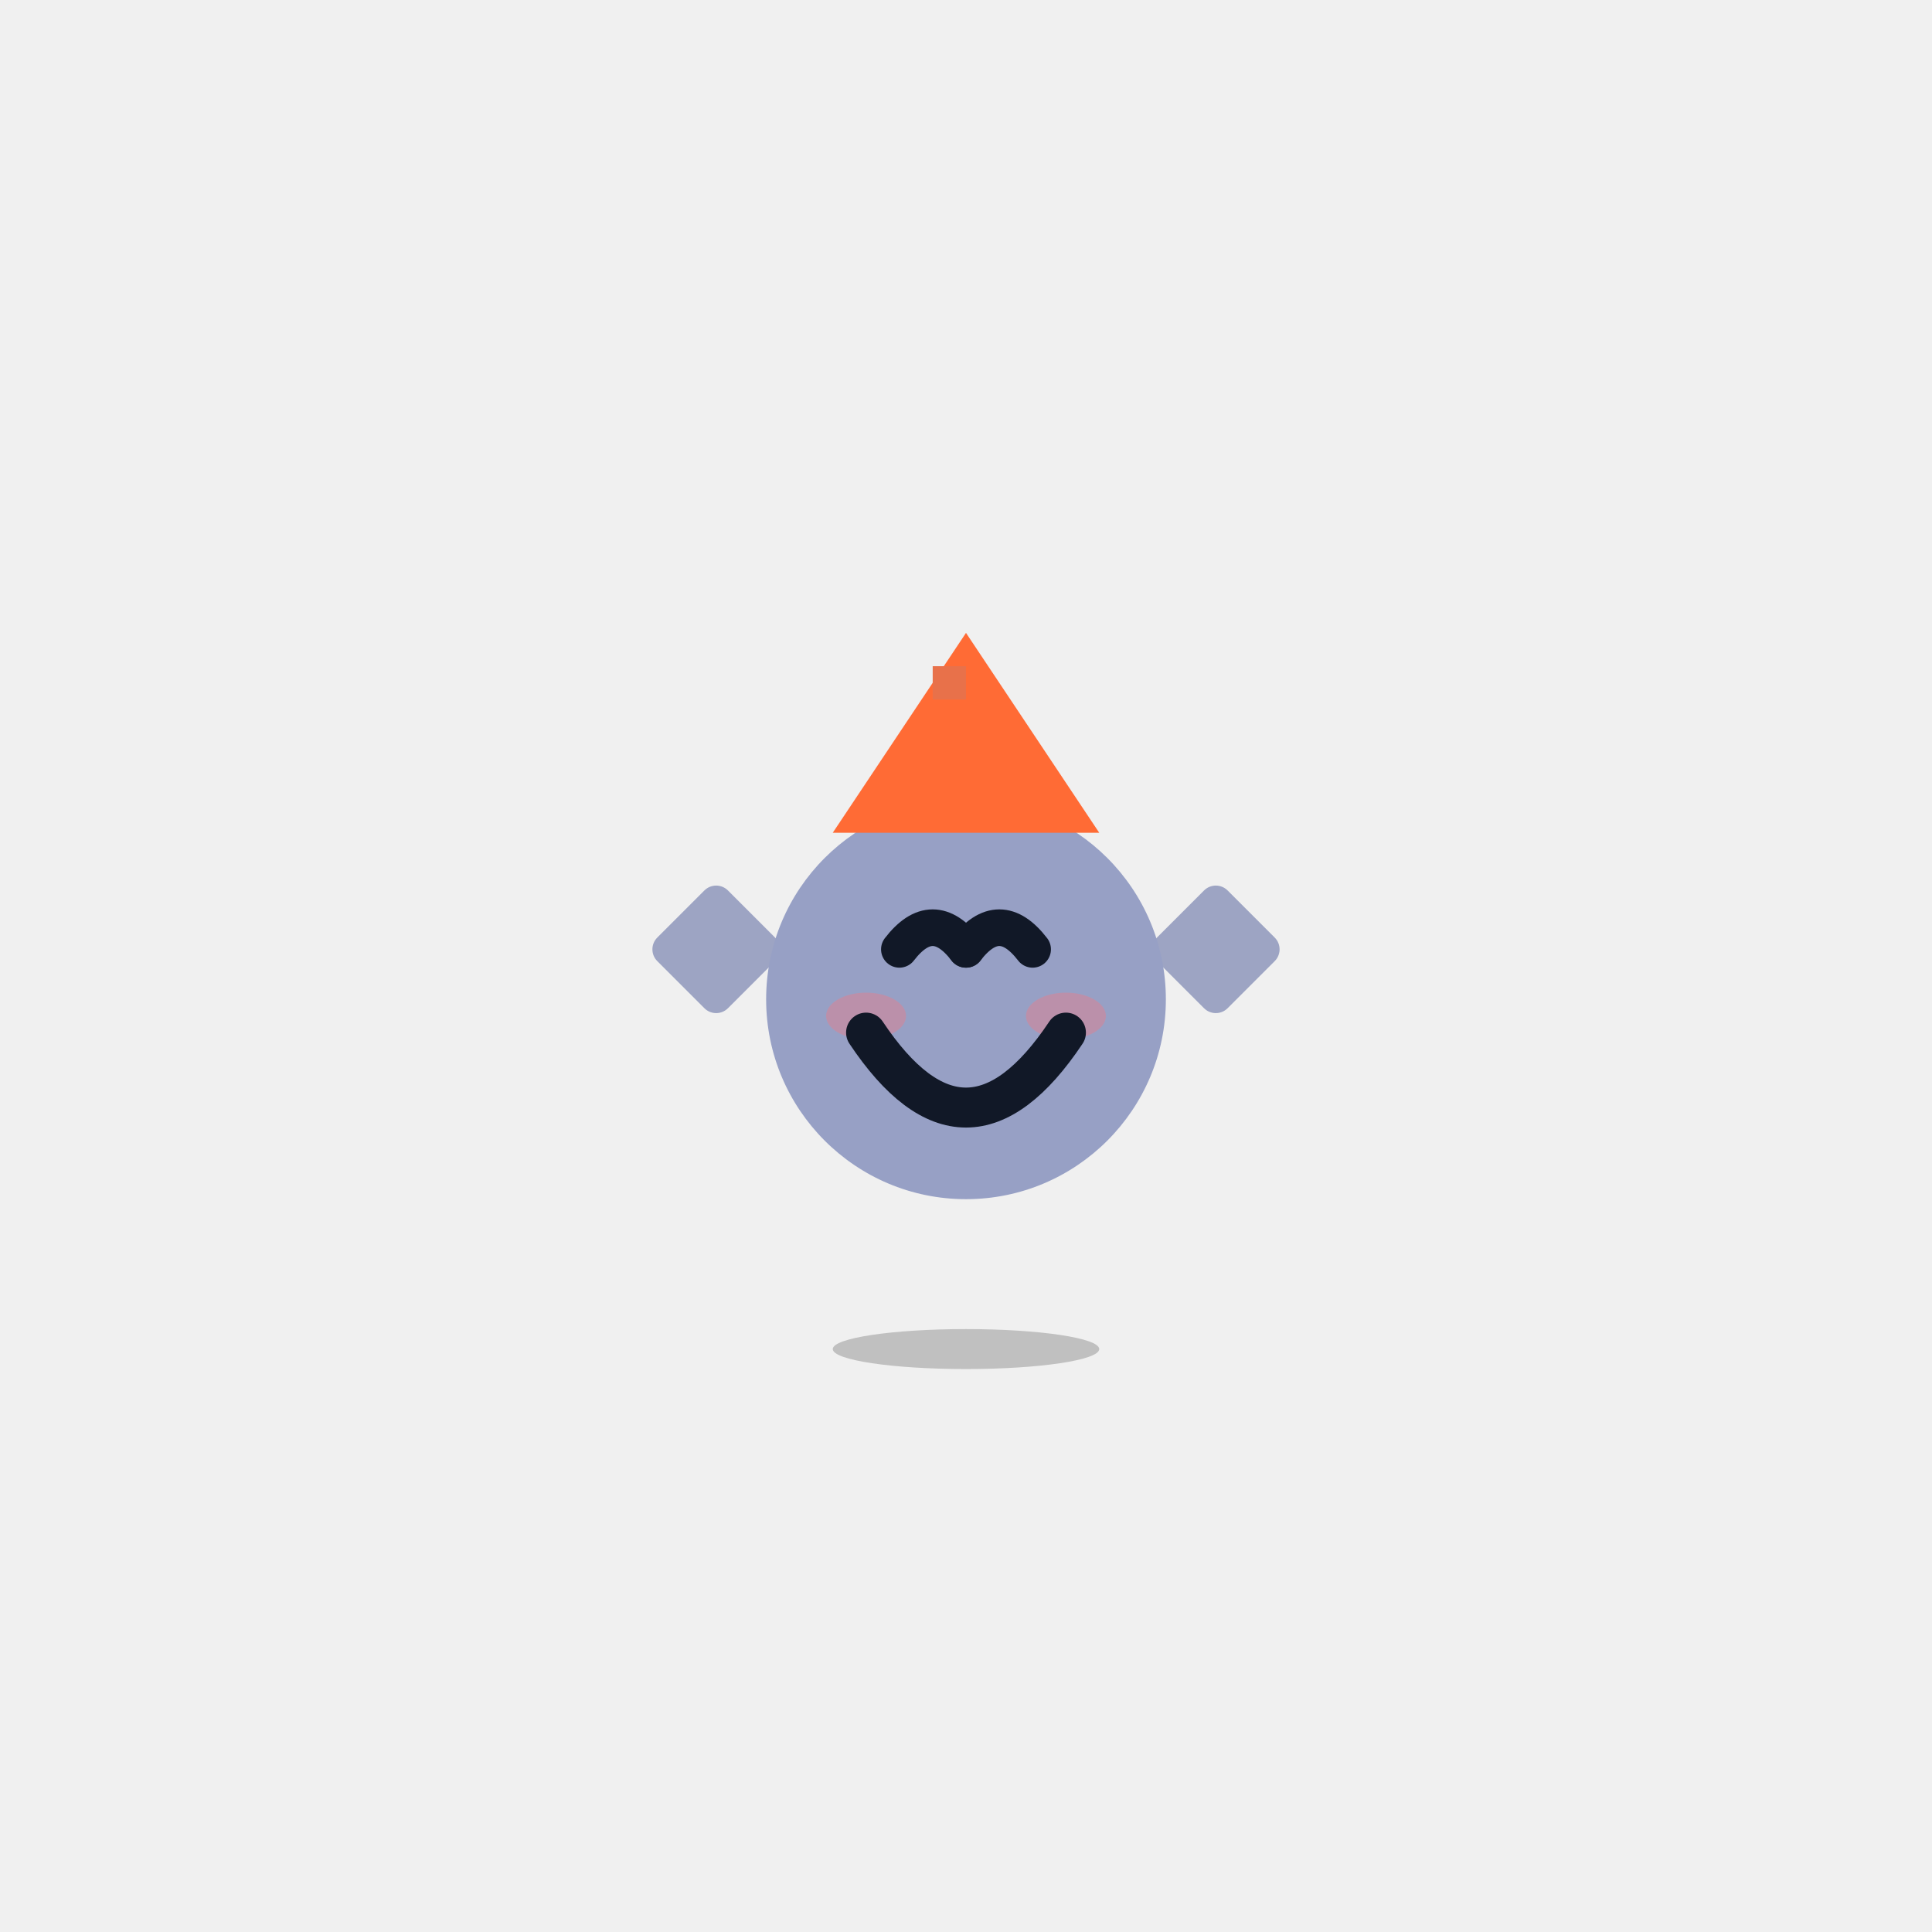
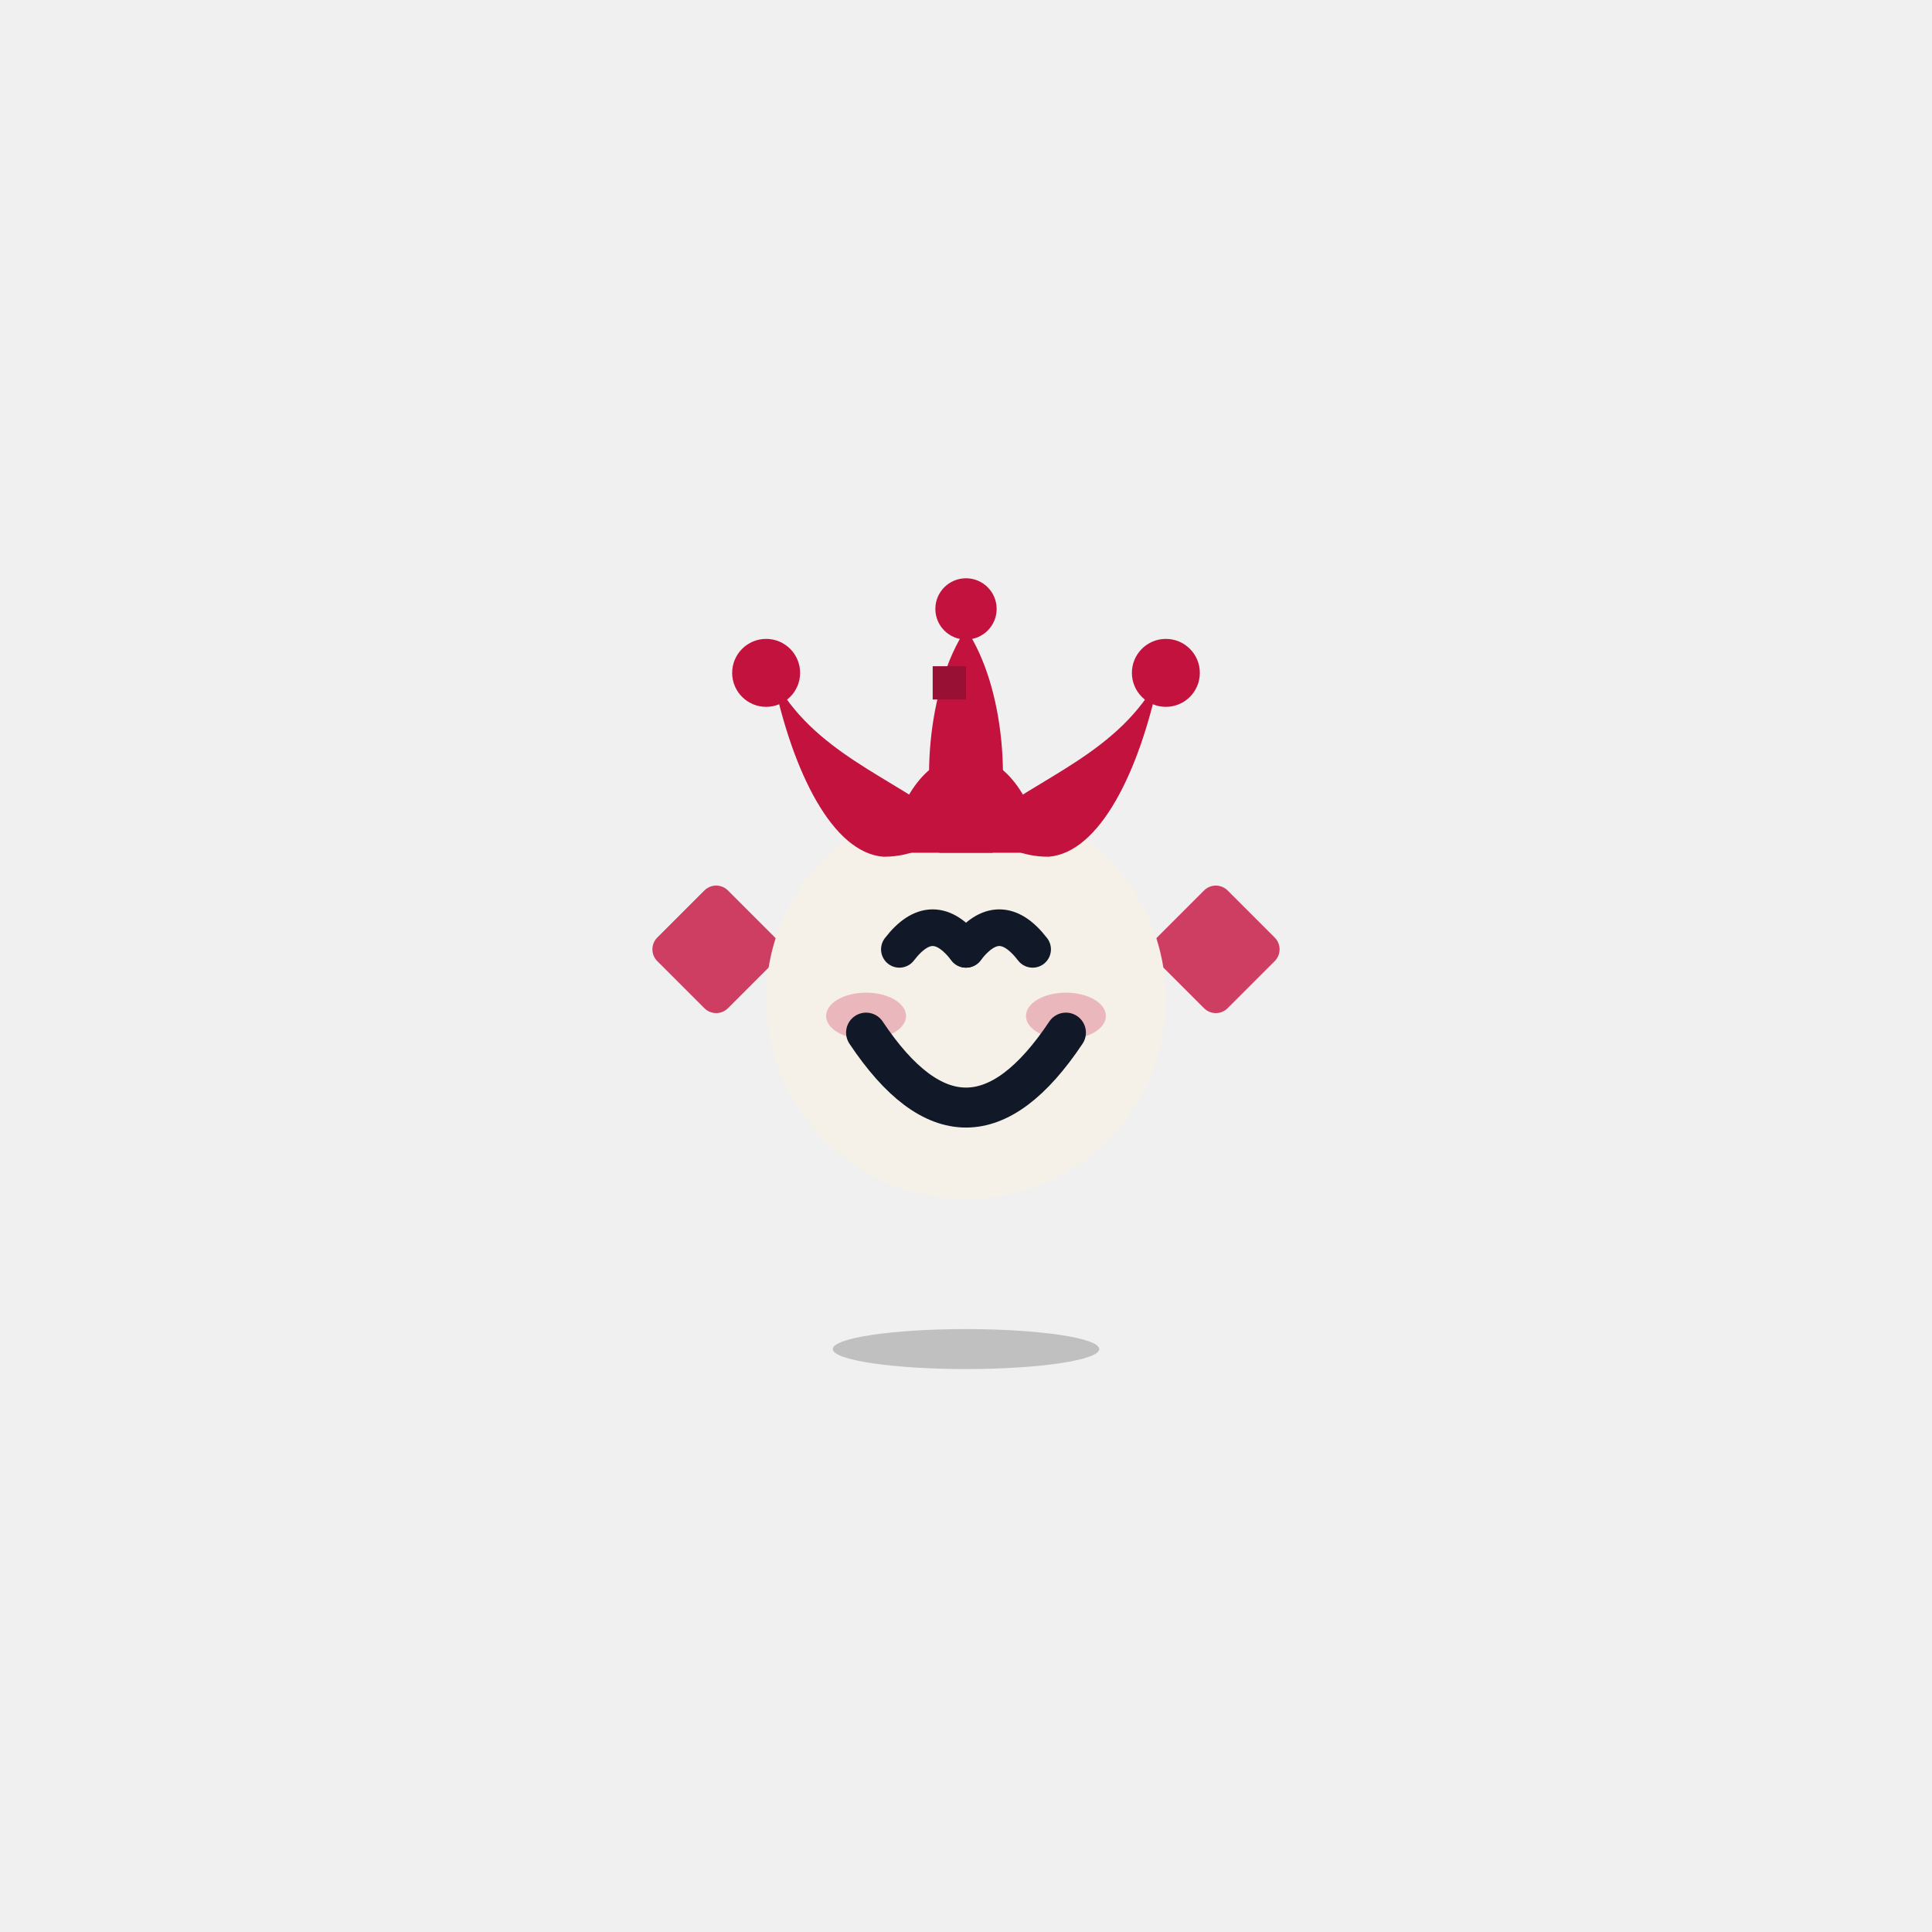
<svg xmlns="http://www.w3.org/2000/svg" viewBox="-18 -18 58 58" fill="none">
  <defs>
    <style>
      /* `done` = full happy animation + a pixel bubble overlay holding
         a green check. The happy half gives personality (jumps, waving
         arms, ^^ eyes, blush, sparkles). The bubble half carries the
         semantic "task completed" signal. Both loop infinitely — the
         state machine's AUTO_RETURN handles cleanup after a few seconds,
         same as the old `happy` wiring. */

      /* === Happy body (identical timings to happy.svg) === */
      .done-body {
        transform-origin: 11px 18px;
        animation: done-jump 1s ease-in-out infinite;
      }
      .done-shadow {
        transform-origin: 11px 22.5px;
        animation: done-shadow 1s ease-in-out infinite;
      }
      .done-arm-l {
        transform-origin: 3.5px 10.5px;
        animation: done-arm-l 0.5s ease-in-out infinite alternate;
      }
      .done-arm-r {
        transform-origin: 18.5px 10.5px;
        animation: done-arm-r 0.5s ease-in-out infinite alternate;
      }
      .done-spark { opacity: 0; }
      .done-sp1 { animation: done-spark-flash 1.5s step-end infinite; animation-delay: 0s; }
      .done-sp2 { animation: done-spark-flash 1.5s step-end infinite; animation-delay: 0.5s; }
      .done-sp3 { animation: done-spark-flash 1.5s step-end infinite; animation-delay: 1s; }
      .done-sp4 { animation: done-spark-flash 1.5s step-end infinite; animation-delay: 0.75s; }

      /* === Bubble overlay — "speaking at you from the side" ===
         Positioned fully to the right of the pet's body, at face level
         (y≈9, same as the eyes). This keeps the bubble clear of the
         waving right arm (x 17..20, y 9..12) and the head silhouette,
         so nothing overlaps as the pet jumps. Pop origin at the tail
         root so the bubble visually emerges from the face. */
      .done-bubble {
        transform-origin: 21px 9px;
        transform: scale(0);
        animation: done-bubble-pop 0.4s cubic-bezier(0.34, 1.56, 0.64, 1) 0.15s forwards;
      }
      /* Check mark draws in after the bubble settles, using a
         stroke-dasharray "writing" effect so it feels hand-drawn. */
      .done-chk {
        stroke-dasharray: 8;
        stroke-dashoffset: 8;
        animation: done-chk-draw 0.25s ease-out 0.5s forwards;
      }

      @keyframes done-jump {
        0%,100% { transform: translateY(0) scaleY(1); }
        12%     { transform: translateY(0) scaleY(0.86); }
        30%     { transform: translateY(-7px) scaleY(1.07); }
        50%     { transform: translateY(-8px) scaleY(1); }
        70%     { transform: translateY(-7px) scaleY(1.07); }
        88%     { transform: translateY(0) scaleY(0.86); }
      }
      @keyframes done-shadow {
        0%,100% { transform: scaleX(1); opacity: 0.35; }
        30%,70% { transform: scaleX(0.4); opacity: 0.07; }
      }
      @keyframes done-arm-l {
        from { transform: rotate(-55deg); }
        to   { transform: rotate(-65deg); }
      }
      @keyframes done-arm-r {
        from { transform: rotate(55deg); }
        to   { transform: rotate(65deg); }
      }
      @keyframes done-spark-flash {
        0%  { opacity: 0; }
        10% { opacity: 1; }
        30% { opacity: 0; }
        100%{ opacity: 0; }
      }
      @keyframes done-bubble-pop {
        0%   { transform: scale(0); }
        60%  { transform: scale(1.2); }
        100% { transform: scale(1); }
      }
      @keyframes done-chk-draw {
        to { stroke-dashoffset: 0; }
      }
    </style>
  </defs>
  <g class="done-spark done-sp1" fill="#FFD700">
    <rect x="1" y="4" width="1" height="1" />
    <rect x="0" y="5" width="3" height="0.5" />
    <rect x="1" y="6" width="1" height="1" />
  </g>
  <g class="done-spark done-sp2" fill="#FF9F3F">
    <rect x="19" y="2" width="1" height="1" />
    <rect x="18" y="3" width="3" height="0.5" />
    <rect x="19" y="4" width="1" height="1" />
  </g>
  <g class="done-spark done-sp3" fill="#FFF59D">
    <rect x="20" y="11" width="1" height="1" />
    <rect x="19" y="12" width="3" height="0.5" />
    <rect x="20" y="13" width="1" height="1" />
  </g>
  <g class="done-spark done-sp4" fill="#FFB3C6">
    <rect x="-2" y="10" width="1" height="1" />
    <rect x="-3" y="11" width="3" height="0.5" />
    <rect x="-2" y="12" width="1" height="1" />
  </g>
  <ellipse class="done-shadow" cx="11" cy="22.5" rx="4" ry="0.6" fill="#c0c0c0" />
  <g class="done-body">
    <g class="done-arm-l">
-       <rect x="2" y="9" width="3" height="3" rx="0.5" fill="#8891b8" opacity="0.8" transform="rotate(45 3.5 10.5)" />
+       <rect x="2" y="9" width="3" height="3" rx="0.5" fill="#c4123f" opacity="0.8" transform="rotate(45 3.5 10.5)" />
    </g>
    <g class="done-arm-r">
-       <rect x="17" y="9" width="3" height="3" rx="0.5" fill="#8891b8" opacity="0.8" transform="rotate(45 18.5 10.5)" />
+       <rect x="17" y="9" width="3" height="3" rx="0.5" fill="#c4123f" opacity="0.8" transform="rotate(45 18.5 10.5)" />
    </g>
-     <rect x="5" y="6" width="12" height="12" rx="6" fill="#97A0C5" />
-     <polygon points="11,1 15,7 7,7" fill="#FF6B35" />
-     <rect x="10" y="2" width="1" height="1" fill="#e8714a" />
+     <rect x="5" y="6" width="12" height="12" rx="6" fill="#f5f1e8" />
+     <g class="pet-hat" transform="translate(11.00 7.00) rotate(0.0)">
+       <path d="M-0.48 -0.30 C-2.20 -1.68 -4.60 -2.40 -5.80 -4.68 C-5.20 -1.80 -4.00 0.60 -2.48 0.72 C-1.60 0.72 -0.88 0.36 -0.48 -0.30 Z" fill="#c4123f" />
+       <path d="M0.48 -0.30 C2.20 -1.68 4.60 -2.40 5.80 -4.68 C5.20 -1.80 4.00 0.60 2.48 0.72 C1.60 0.72 0.88 0.36 0.48 -0.30 Z" fill="#c4123f" />
+       <path d="M-2.32 0.60 C-1.60 -3.30 1.60 -3.30 2.32 0.60 Z" fill="#c4123f" />
+       <path d="M0 -6.12 C-1.20 -4.32 -1.36 -1.20 -0.80 0.60 L0.80 0.60 C1.36 -1.20 1.20 -4.32 0 -6.12 Z" fill="#c4123f" />
+       <circle cx="-6.00" cy="-4.80" r="1.02" fill="#c4123f" />
+       <circle cx="6.00" cy="-4.80" r="1.02" fill="#c4123f" />
+       <circle cx="0" cy="-6.72" r="0.92" fill="#c4123f" />
+     </g>
+     <rect x="10" y="2" width="1" height="1" fill="#981033" />
    <path d="M9 10.5 Q10 9.2 11 10.5" stroke="#111827" stroke-width="1.1" stroke-linecap="round" fill="none" />
    <path d="M11 10.5 Q12 9.2 13 10.5" stroke="#111827" stroke-width="1.1" stroke-linecap="round" fill="none" />
    <ellipse cx="8" cy="12.5" rx="1.2" ry="0.7" fill="#e08090" opacity="0.5" />
    <ellipse cx="14" cy="12.5" rx="1.2" ry="0.7" fill="#e08090" opacity="0.5" />
    <path d="M8 13 Q11 17.5 14 13" stroke="#111827" stroke-width="1.2" stroke-linecap="round" fill="none" />
    <g class="done-bubble">
      <circle cx="25" cy="9" r="3.8" fill="#ffffff" stroke="#d8dde8" stroke-width="0.4" />
      <path d="M21 9 L23 7.8 L23 10.2 Z" fill="#ffffff" stroke="#d8dde8" stroke-width="0.4" stroke-linejoin="round" />
      <rect x="22.8" y="8.2" width="0.6" height="1.6" fill="#ffffff" />
      <path class="done-chk" d="M23 9 L24.5 10.5 L27 7.5" stroke="#22C55E" stroke-width="1.4" stroke-linecap="round" stroke-linejoin="round" fill="none" />
    </g>
  </g>
</svg>
